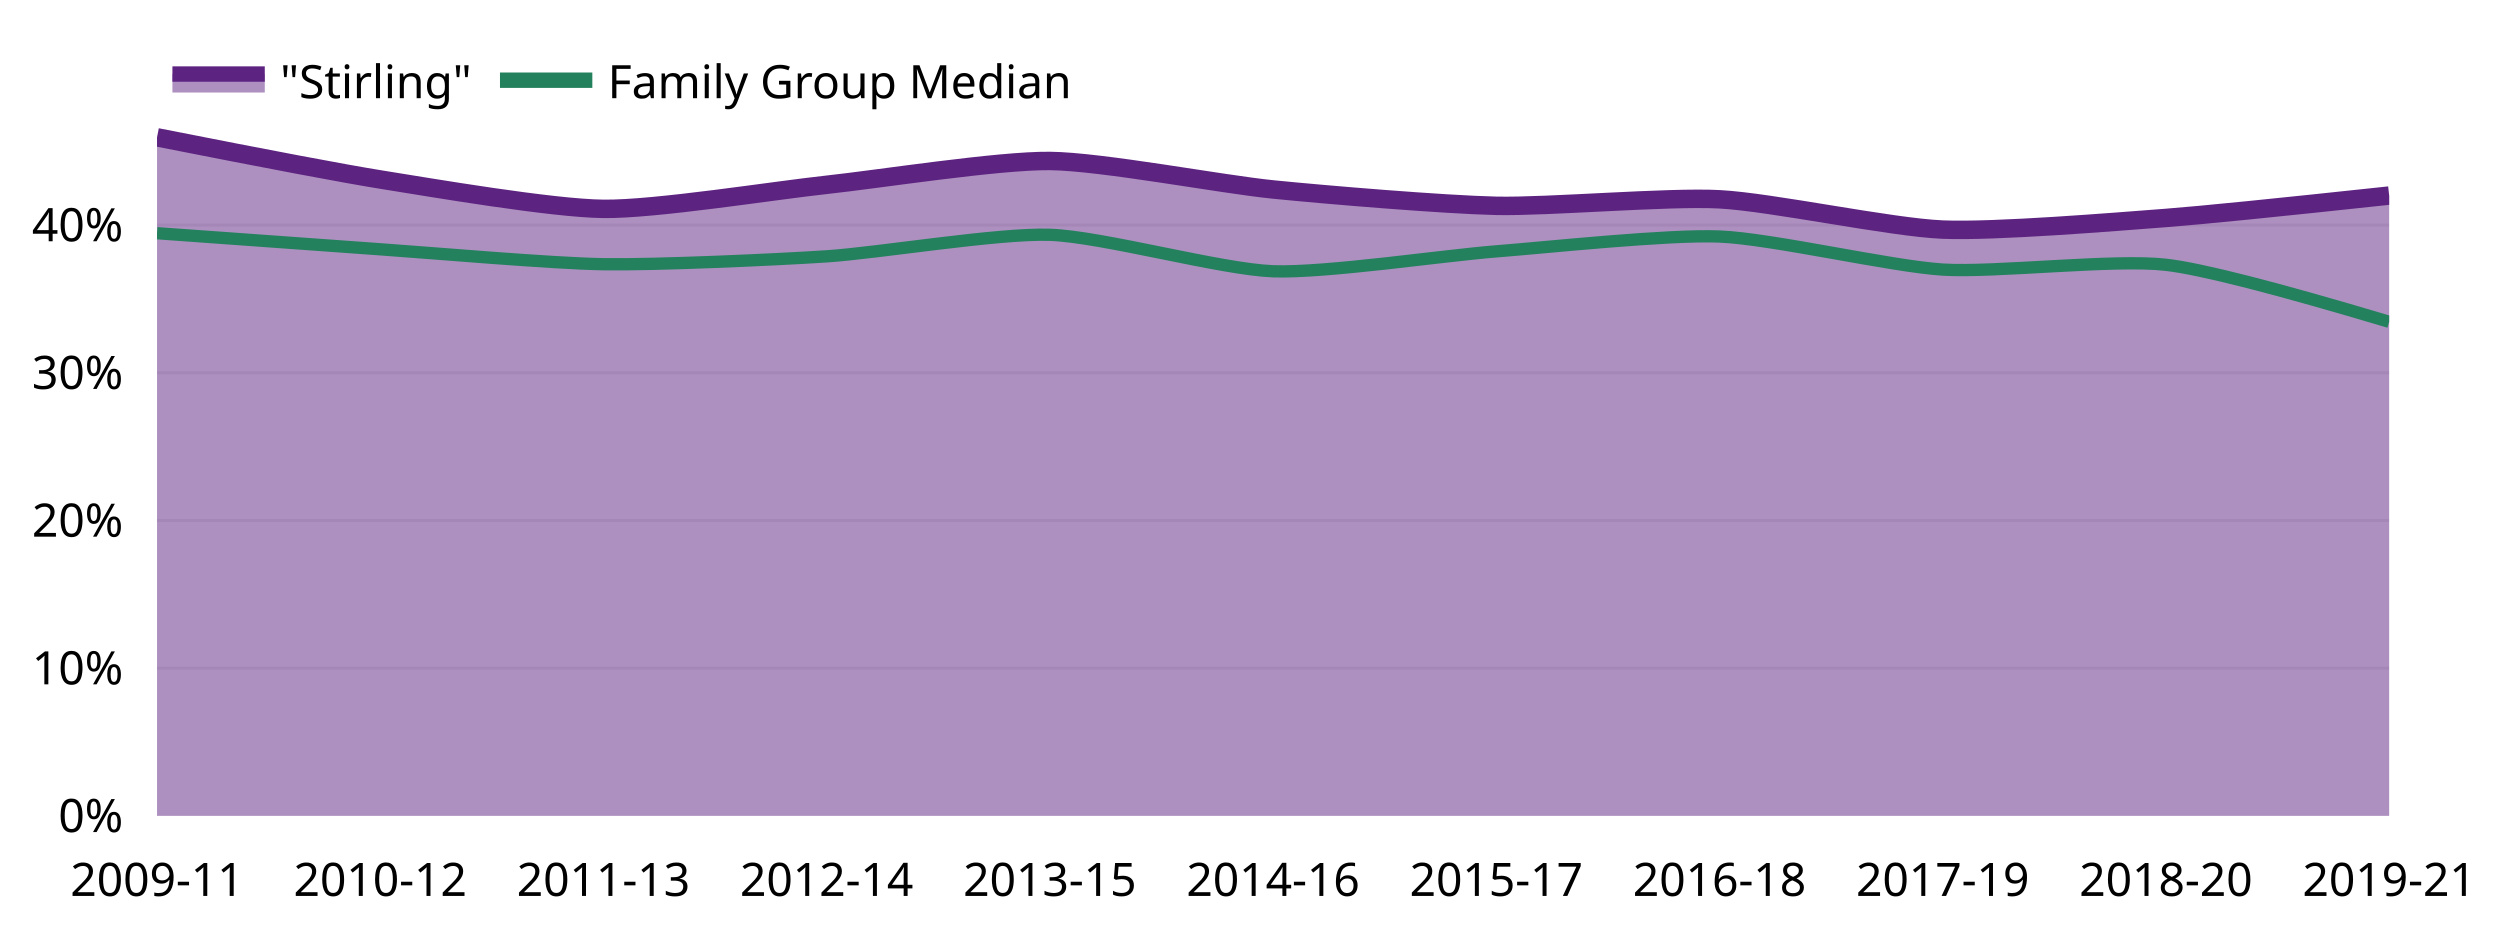
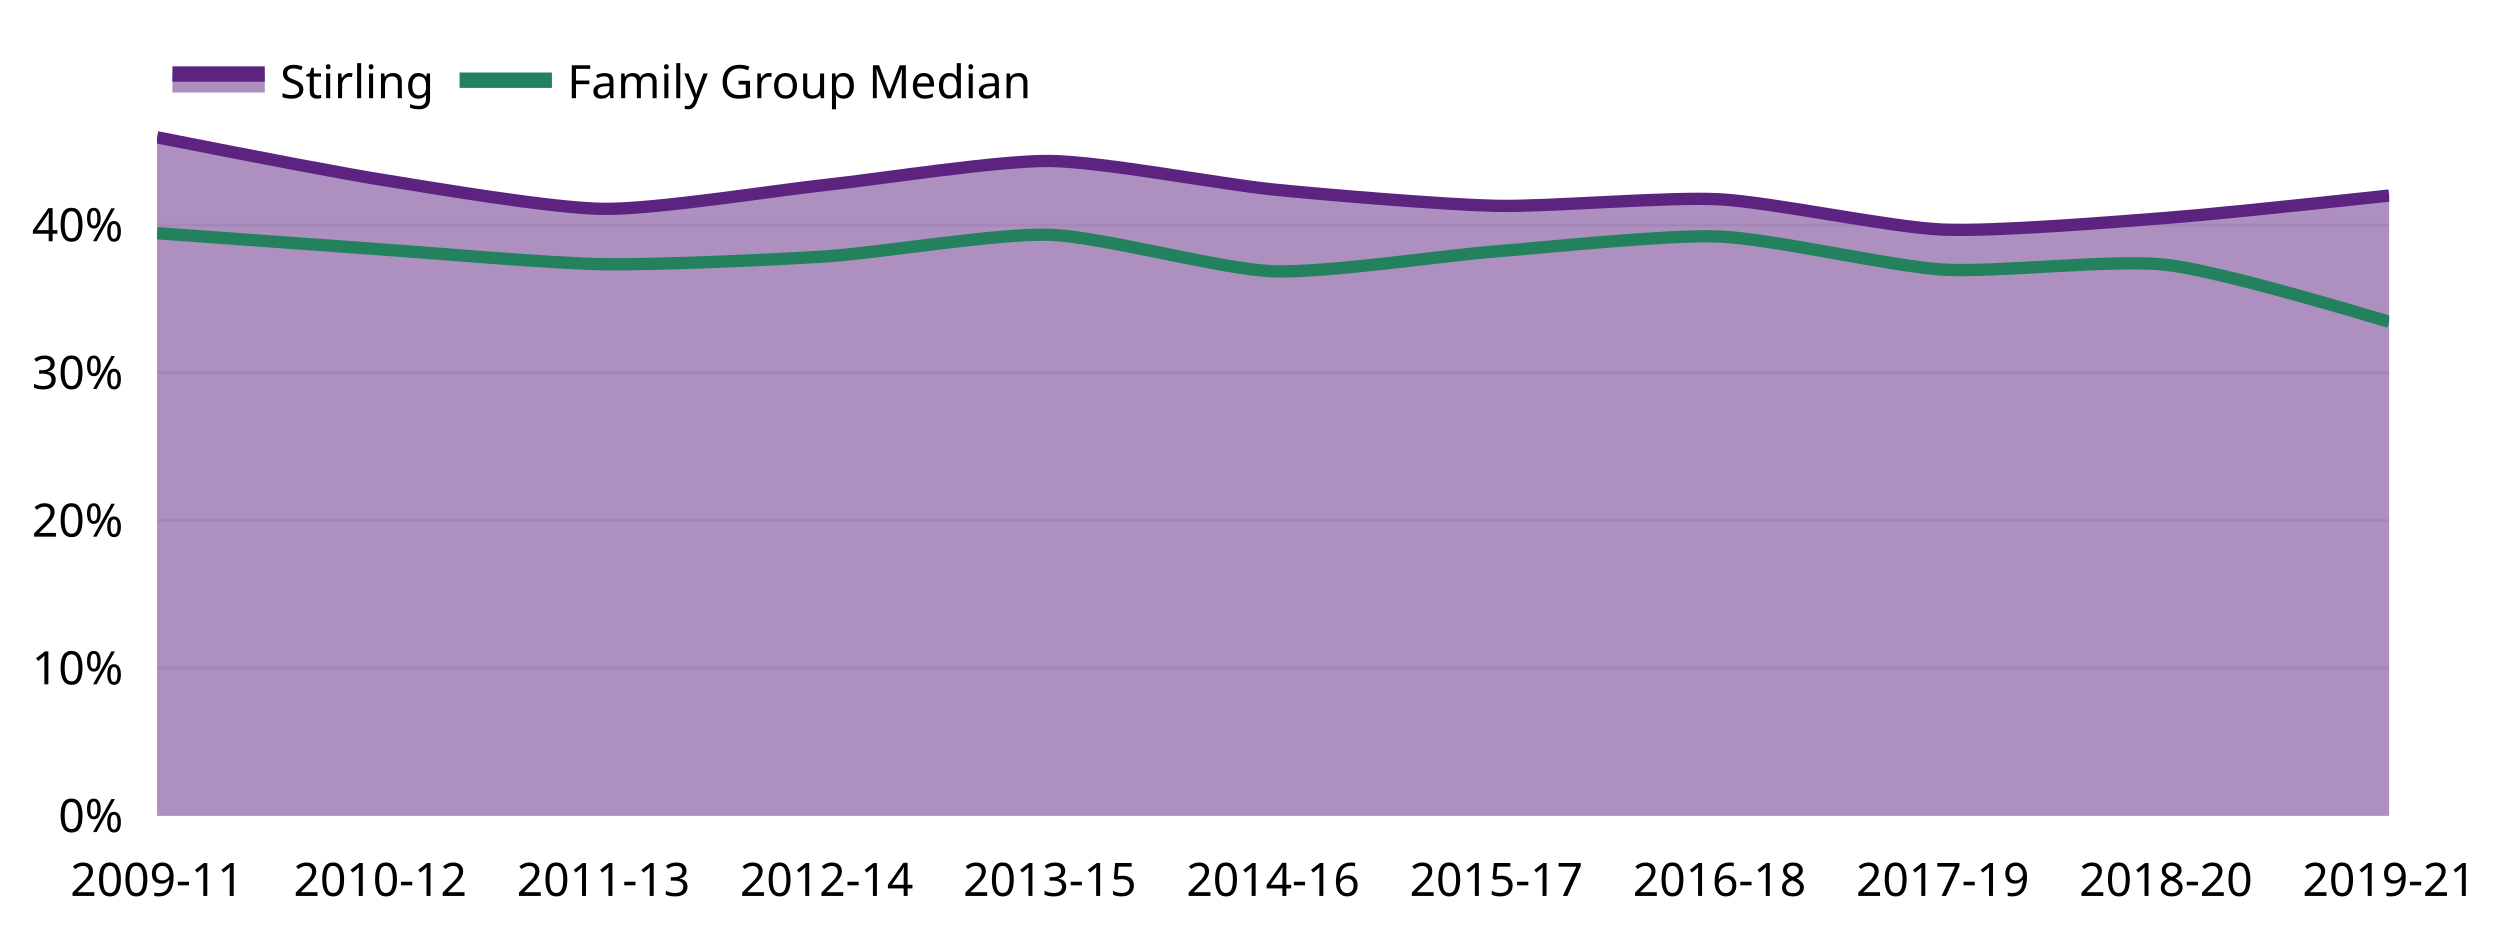
<svg xmlns="http://www.w3.org/2000/svg" class="main-svg" width="812" height="305" style="" viewBox="0 0 812 305">
  <rect x="0" y="0" width="812" height="305" style="fill: rgb(255, 255, 255); fill-opacity: 1;" />
-   <defs id="defs-ba5b13">
+   <defs id="defs-e9922e">
    <g class="clips">
-       <clipPath id="clipba5b13xyplot" class="plotclip">
+       <clipPath id="clipe9922exyplot" class="plotclip">
        <rect width="725" height="232" />
      </clipPath>
-       <clipPath class="axesclip" id="clipba5b13x">
+       <clipPath class="axesclip" id="clipe9922ex">
        <rect x="51" y="0" width="725" height="305" />
      </clipPath>
-       <clipPath class="axesclip" id="clipba5b13y">
+       <clipPath class="axesclip" id="clipe9922ey">
        <rect x="0" y="33" width="812" height="232" />
      </clipPath>
-       <clipPath class="axesclip" id="clipba5b13xy">
+       <clipPath class="axesclip" id="clipe9922exy">
        <rect x="51" y="33" width="725" height="232" />
      </clipPath>
    </g>
    <g class="gradients" />
    <g class="patterns" />
  </defs>
  <g class="bglayer">
    <rect class="bg" x="41" y="23" width="745" height="252" style="fill: rgb(0, 0, 0); fill-opacity: 0; stroke-width: 0;" />
  </g>
  <g class="layer-below">
    <g class="imagelayer" />
    <g class="shapelayer" />
  </g>
  <g class="cartesianlayer">
    <g class="subplot xy">
      <g class="layer-subplot">
        <g class="shapelayer" />
        <g class="imagelayer" />
      </g>
      <g class="gridlayer">
        <g class="x">
          <path class="xgrid crisp" transform="translate(123.5,0)" d="M0,33v232" style="stroke: rgb(255, 255, 255); stroke-opacity: 1; stroke-width: 1px;" />
          <path class="xgrid crisp" transform="translate(196,0)" d="M0,33v232" style="stroke: rgb(255, 255, 255); stroke-opacity: 1; stroke-width: 1px;" />
          <path class="xgrid crisp" transform="translate(268.5,0)" d="M0,33v232" style="stroke: rgb(255, 255, 255); stroke-opacity: 1; stroke-width: 1px;" />
          <path class="xgrid crisp" transform="translate(341,0)" d="M0,33v232" style="stroke: rgb(255, 255, 255); stroke-opacity: 1; stroke-width: 1px;" />
          <path class="xgrid crisp" transform="translate(413.5,0)" d="M0,33v232" style="stroke: rgb(255, 255, 255); stroke-opacity: 1; stroke-width: 1px;" />
          <path class="xgrid crisp" transform="translate(486,0)" d="M0,33v232" style="stroke: rgb(255, 255, 255); stroke-opacity: 1; stroke-width: 1px;" />
          <path class="xgrid crisp" transform="translate(558.5,0)" d="M0,33v232" style="stroke: rgb(255, 255, 255); stroke-opacity: 1; stroke-width: 1px;" />
          <path class="xgrid crisp" transform="translate(631,0)" d="M0,33v232" style="stroke: rgb(255, 255, 255); stroke-opacity: 1; stroke-width: 1px;" />
          <path class="xgrid crisp" transform="translate(703.5,0)" d="M0,33v232" style="stroke: rgb(255, 255, 255); stroke-opacity: 1; stroke-width: 1px;" />
        </g>
        <g class="y">
          <path class="ygrid crisp" transform="translate(0,217.03)" d="M51,0h725" style="stroke: rgb(237, 237, 237); stroke-opacity: 1; stroke-width: 1px;" />
          <path class="ygrid crisp" transform="translate(0,169.06)" d="M51,0h725" style="stroke: rgb(237, 237, 237); stroke-opacity: 1; stroke-width: 1px;" />
          <path class="ygrid crisp" transform="translate(0,121.08)" d="M51,0h725" style="stroke: rgb(237, 237, 237); stroke-opacity: 1; stroke-width: 1px;" />
          <path class="ygrid crisp" transform="translate(0,73.11)" d="M51,0h725" style="stroke: rgb(237, 237, 237); stroke-opacity: 1; stroke-width: 1px;" />
        </g>
      </g>
      <g class="zerolinelayer">
        <path class="yzl zl crisp" transform="translate(0,265)" d="M51,0h725" style="stroke: rgb(255, 255, 255); stroke-opacity: 1; stroke-width: 2px;" />
      </g>
      <path class="xlines-below" />
      <path class="ylines-below" />
      <g class="overlines-below" />
      <g class="xaxislayer-below" />
      <g class="yaxislayer-below" />
      <g class="overaxes-below" />
-       <g class="plot" transform="translate(51,33)" clip-path="url(#clipba5b13xyplot)">
+       <g class="plot" transform="translate(51,33)" clip-path="url(#clipe9922exyplot)">
        <g class="scatterlayer mlayer">
-           <g class="trace scatter trace282fb4" style="stroke-miterlimit: 2;">
+           <g class="trace scatter tracea15c75" style="stroke-miterlimit: 2;">
            <g class="fills">
              <g>
                <path class="js-fill" d="M725,232L0,232L0,11.6Q55.55,22.57 72.5,25.29C89.38,27.99 128.07,34.64 145,34.84C161.9,35.04 200.58,28.84 217.5,27.02C234.42,25.2 273.09,19.11 290,19.28C306.93,19.46 345.56,26.84 362.5,28.54C379.39,30.24 418.07,33.48 435,33.85C451.91,34.22 490.62,30.84 507.5,31.73C524.45,32.63 563.05,40.87 580,41.57C596.88,42.27 635.6,39.08 652.5,37.79Q669.43,36.5 725,30.52" style="fill: rgb(93, 35, 129); fill-opacity: 0.5; stroke-width: 0;" />
              </g>
            </g>
            <g class="errorbars" />
            <g class="lines">
-               <path class="js-line" d="M0,11.6Q55.55,22.57 72.5,25.29C89.38,27.99 128.07,34.64 145,34.84C161.9,35.04 200.58,28.84 217.5,27.02C234.42,25.2 273.09,19.11 290,19.28C306.93,19.46 345.56,26.84 362.5,28.54C379.39,30.24 418.07,33.48 435,33.85C451.91,34.22 490.62,30.84 507.5,31.73C524.45,32.63 563.05,40.87 580,41.57C596.88,42.27 635.6,39.08 652.5,37.79Q669.43,36.5 725,30.52" style="vector-effect: non-scaling-stroke; fill: none; stroke: rgb(93, 35, 129); stroke-opacity: 1; stroke-width: 6px; opacity: 1;" />
+               <path class="js-line" d="M0,11.6Q55.55,22.57 72.5,25.29C89.38,27.99 128.07,34.64 145,34.84C161.9,35.04 200.58,28.84 217.5,27.02C234.42,25.2 273.09,19.11 290,19.28C306.93,19.46 345.56,26.84 362.5,28.54C379.39,30.24 418.07,33.48 435,33.85C451.91,34.22 490.62,30.84 507.5,31.73C524.45,32.63 563.05,40.87 580,41.57C596.88,42.27 635.6,39.08 652.5,37.79Q669.43,36.5 725,30.52" style="vector-effect: non-scaling-stroke; fill: none; stroke: rgb(93, 35, 129); stroke-opacity: 1; stroke-width: 4px; opacity: 1;" />
            </g>
            <g class="points" />
            <g class="text" />
          </g>
-           <g class="trace scatter traceeda4cb" style="stroke-miterlimit: 2; opacity: 1;">
+           <g class="trace scatter tracebce1ac" style="stroke-miterlimit: 2; opacity: 1;">
            <g class="fills" />
            <g class="errorbars" />
            <g class="lines">
              <path class="js-line" d="M0,42.74Q55.58,46.79 72.5,47.97C89.42,49.15 128.08,52.55 145,52.82C161.91,53.09 200.6,51.37 217.5,50.26C234.43,49.14 273.12,42.7 290,43.26C306.95,43.82 345.54,54.49 362.5,55.11C379.38,55.73 418.08,49.96 435,48.64C451.91,47.32 490.62,43.14 507.5,43.82C524.45,44.5 563.04,53.49 580,54.56C596.87,55.62 635.71,51.07 652.5,53Q669.55,54.96 725,71.53" style="vector-effect: non-scaling-stroke; fill: none; stroke: rgb(35, 129, 93); stroke-opacity: 1; stroke-width: 4px; opacity: 1;" />
            </g>
            <g class="points" />
            <g class="text" />
          </g>
        </g>
      </g>
      <g class="overplot" />
      <path class="xlines-above crisp" d="M0,0" style="fill: none;" />
      <path class="ylines-above crisp" d="M0,0" style="fill: none;" />
      <g class="overlines-above" />
      <g class="xaxislayer-above">
        <g class="xtick">
          <text text-anchor="middle" x="0" y="291" transform="translate(51,0)" style="font-family: 'Segoe UI Semibold'; font-size: 15px; fill: rgb(0, 0, 0); fill-opacity: 1; white-space: pre; opacity: 1;">2009-11</text>
        </g>
        <g class="xtick">
          <text text-anchor="middle" x="0" y="291" transform="translate(123.5,0)" style="font-family: 'Segoe UI Semibold'; font-size: 15px; fill: rgb(0, 0, 0); fill-opacity: 1; white-space: pre; opacity: 1;">2010-12</text>
        </g>
        <g class="xtick">
          <text text-anchor="middle" x="0" y="291" transform="translate(196,0)" style="font-family: 'Segoe UI Semibold'; font-size: 15px; fill: rgb(0, 0, 0); fill-opacity: 1; white-space: pre; opacity: 1;">2011-13</text>
        </g>
        <g class="xtick">
          <text text-anchor="middle" x="0" y="291" transform="translate(268.5,0)" style="font-family: 'Segoe UI Semibold'; font-size: 15px; fill: rgb(0, 0, 0); fill-opacity: 1; white-space: pre; opacity: 1;">2012-14</text>
        </g>
        <g class="xtick">
          <text text-anchor="middle" x="0" y="291" transform="translate(341,0)" style="font-family: 'Segoe UI Semibold'; font-size: 15px; fill: rgb(0, 0, 0); fill-opacity: 1; white-space: pre; opacity: 1;">2013-15</text>
        </g>
        <g class="xtick">
          <text text-anchor="middle" x="0" y="291" transform="translate(413.5,0)" style="font-family: 'Segoe UI Semibold'; font-size: 15px; fill: rgb(0, 0, 0); fill-opacity: 1; white-space: pre; opacity: 1;">2014-16</text>
        </g>
        <g class="xtick">
          <text text-anchor="middle" x="0" y="291" transform="translate(486,0)" style="font-family: 'Segoe UI Semibold'; font-size: 15px; fill: rgb(0, 0, 0); fill-opacity: 1; white-space: pre; opacity: 1;">2015-17</text>
        </g>
        <g class="xtick">
          <text text-anchor="middle" x="0" y="291" transform="translate(558.5,0)" style="font-family: 'Segoe UI Semibold'; font-size: 15px; fill: rgb(0, 0, 0); fill-opacity: 1; white-space: pre; opacity: 1;">2016-18</text>
        </g>
        <g class="xtick">
          <text text-anchor="middle" x="0" y="291" transform="translate(631,0)" style="font-family: 'Segoe UI Semibold'; font-size: 15px; fill: rgb(0, 0, 0); fill-opacity: 1; white-space: pre; opacity: 1;">2017-19</text>
        </g>
        <g class="xtick">
          <text text-anchor="middle" x="0" y="291" transform="translate(703.5,0)" style="font-family: 'Segoe UI Semibold'; font-size: 15px; fill: rgb(0, 0, 0); fill-opacity: 1; white-space: pre; opacity: 1;">2018-20</text>
        </g>
        <g class="xtick">
          <text text-anchor="middle" x="0" y="291" transform="translate(776,0)" style="font-family: 'Segoe UI Semibold'; font-size: 15px; fill: rgb(0, 0, 0); fill-opacity: 1; white-space: pre; opacity: 1;">2019-21</text>
        </g>
      </g>
      <g class="yaxislayer-above">
        <g class="ytick">
          <text text-anchor="end" x="40" y="5.25" transform="translate(0,265)" style="font-family: 'Segoe UI Semibold'; font-size: 15px; fill: rgb(0, 0, 0); fill-opacity: 1; white-space: pre; opacity: 1;">0%</text>
        </g>
        <g class="ytick">
          <text text-anchor="end" x="40" y="5.25" style="font-family: 'Segoe UI Semibold'; font-size: 15px; fill: rgb(0, 0, 0); fill-opacity: 1; white-space: pre; opacity: 1;" transform="translate(0,217.03)">10%</text>
        </g>
        <g class="ytick">
          <text text-anchor="end" x="40" y="5.25" style="font-family: 'Segoe UI Semibold'; font-size: 15px; fill: rgb(0, 0, 0); fill-opacity: 1; white-space: pre; opacity: 1;" transform="translate(0,169.06)">20%</text>
        </g>
        <g class="ytick">
          <text text-anchor="end" x="40" y="5.25" style="font-family: 'Segoe UI Semibold'; font-size: 15px; fill: rgb(0, 0, 0); fill-opacity: 1; white-space: pre; opacity: 1;" transform="translate(0,121.08)">30%</text>
        </g>
        <g class="ytick">
          <text text-anchor="end" x="40" y="5.25" style="font-family: 'Segoe UI Semibold'; font-size: 15px; fill: rgb(0, 0, 0); fill-opacity: 1; white-space: pre; opacity: 1;" transform="translate(0,73.11)">40%</text>
        </g>
      </g>
      <g class="overaxes-above" />
    </g>
  </g>
  <g class="polarlayer" />
  <g class="smithlayer" />
  <g class="ternarylayer" />
  <g class="geolayer" />
  <g class="funnelarealayer" />
  <g class="pielayer" />
  <g class="iciclelayer" />
  <g class="treemaplayer" />
  <g class="sunburstlayer" />
  <g class="glimages" />
-   <defs id="topdefs-ba5b13">
+   <defs id="topdefs-e9922e">
    <g class="clips" />
-     <clipPath id="legendba5b13">
-       <rect width="298" height="33" x="0" y="0" />
+     <clipPath id="legende9922e">
+       <rect width="285" height="33" x="0" y="0" />
    </clipPath>
  </defs>
  <g class="layer-above">
    <g class="imagelayer" />
    <g class="shapelayer" />
  </g>
  <g class="infolayer">
    <g class="legend" pointer-events="all" transform="translate(51,9.8)">
-       <rect class="bg" shape-rendering="crispEdges" width="298" height="33" x="0" y="0" style="stroke: rgb(68, 68, 68); stroke-opacity: 1; fill: rgb(0, 0, 0); fill-opacity: 0; stroke-width: 0px;" />
-       <g class="scrollbox" transform="" clip-path="url(#legendba5b13)">
+       <rect class="bg" shape-rendering="crispEdges" width="285" height="33" x="0" y="0" style="stroke: rgb(68, 68, 68); stroke-opacity: 1; fill: rgb(0, 0, 0); fill-opacity: 0; stroke-width: 0px;" />
+       <g class="scrollbox" transform="" clip-path="url(#legende9922e)">
        <g class="groups">
          <g class="traces" transform="translate(0,16.25)" style="opacity: 1;">
-             <text class="legendtext" text-anchor="start" x="40" y="5.85" style="font-family: 'Segoe UI Semibold'; font-size: 15px; fill: rgb(0, 0, 0); fill-opacity: 1; white-space: pre;">"Stirling"</text>
+             <text class="legendtext" text-anchor="start" x="40" y="5.85" style="font-family: 'Segoe UI Semibold'; font-size: 15px; fill: rgb(0, 0, 0); fill-opacity: 1; white-space: pre;">Stirling</text>
            <g class="layers">
              <g class="legendfill">
                <path class="js-fill" d="M5,-2h30v6h-30z" style="stroke-width: 0; fill: rgb(93, 35, 129); fill-opacity: 0.5;" />
              </g>
              <g class="legendlines">
                <path class="js-line" d="M5,-2h30" style="fill: none; stroke: rgb(93, 35, 129); stroke-opacity: 1; stroke-width: 5px;" />
              </g>
              <g class="legendsymbols">
                <g class="legendpoints" />
              </g>
            </g>
-             <rect class="legendtoggle" x="0" y="-11.25" width="103.891" height="22.5" style="fill: rgb(0, 0, 0); fill-opacity: 0;" />
-           </g>
-           <g class="traces" transform="translate(106.3906,16.25)" style="opacity: 1;">
+             <rect class="legendtoggle" x="0" y="-11.25" width="90.766" height="22.5" style="fill: rgb(0, 0, 0); fill-opacity: 0;" />
+           </g>
+           <g class="traces" transform="translate(93.26562,16.25)" style="opacity: 1;">
            <text class="legendtext" text-anchor="start" x="40" y="5.85" style="font-family: 'Segoe UI Semibold'; font-size: 15px; fill: rgb(0, 0, 0); fill-opacity: 1; white-space: pre;">Family Group Median</text>
            <g class="layers" style="opacity: 1;">
              <g class="legendfill" />
              <g class="legendlines">
                <path class="js-line" d="M5,0h30" style="fill: none; stroke: rgb(35, 129, 93); stroke-opacity: 1; stroke-width: 5px;" />
              </g>
              <g class="legendsymbols">
                <g class="legendpoints" />
              </g>
            </g>
            <rect class="legendtoggle" x="0" y="-11.25" width="188.609" height="22.5" style="fill: rgb(0, 0, 0); fill-opacity: 0;" />
          </g>
        </g>
      </g>
      <rect class="scrollbar" rx="20" ry="3" width="0" height="0" x="0" y="0" style="fill: rgb(128, 139, 164); fill-opacity: 1;" />
    </g>
    <g class="g-gtitle" />
    <g class="g-xtitle" />
    <g class="g-ytitle" />
  </g>
</svg>
